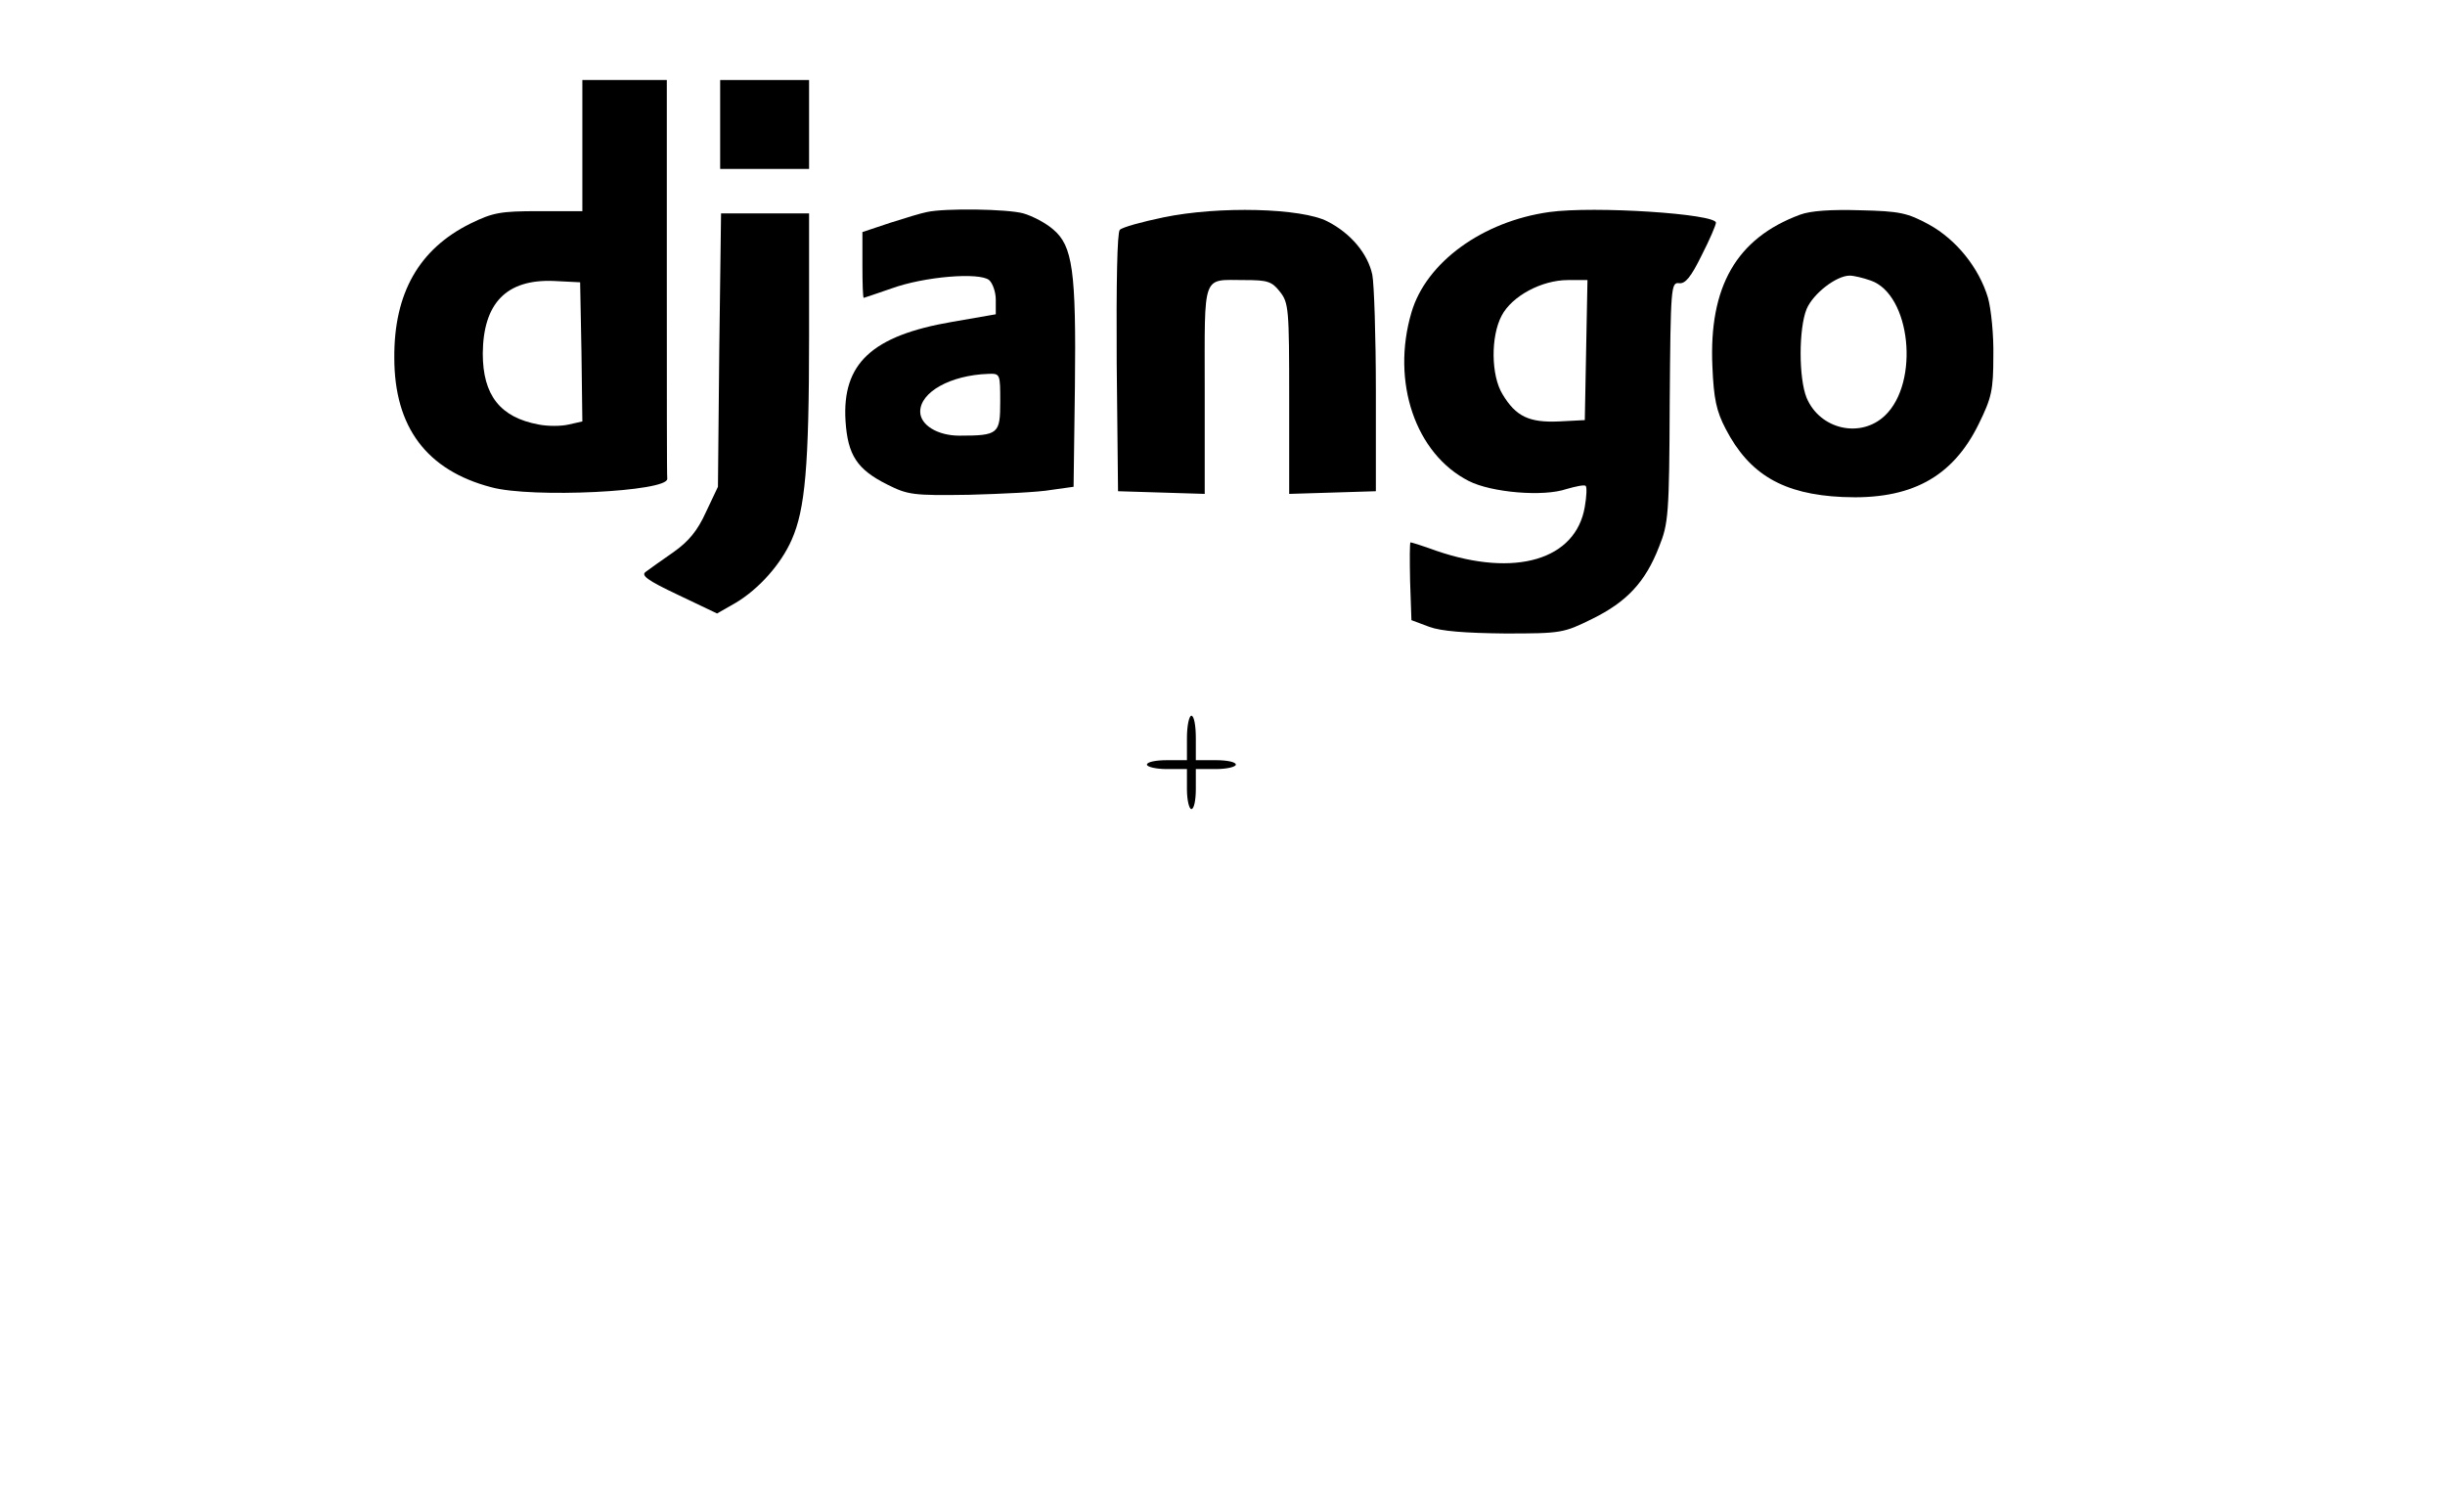
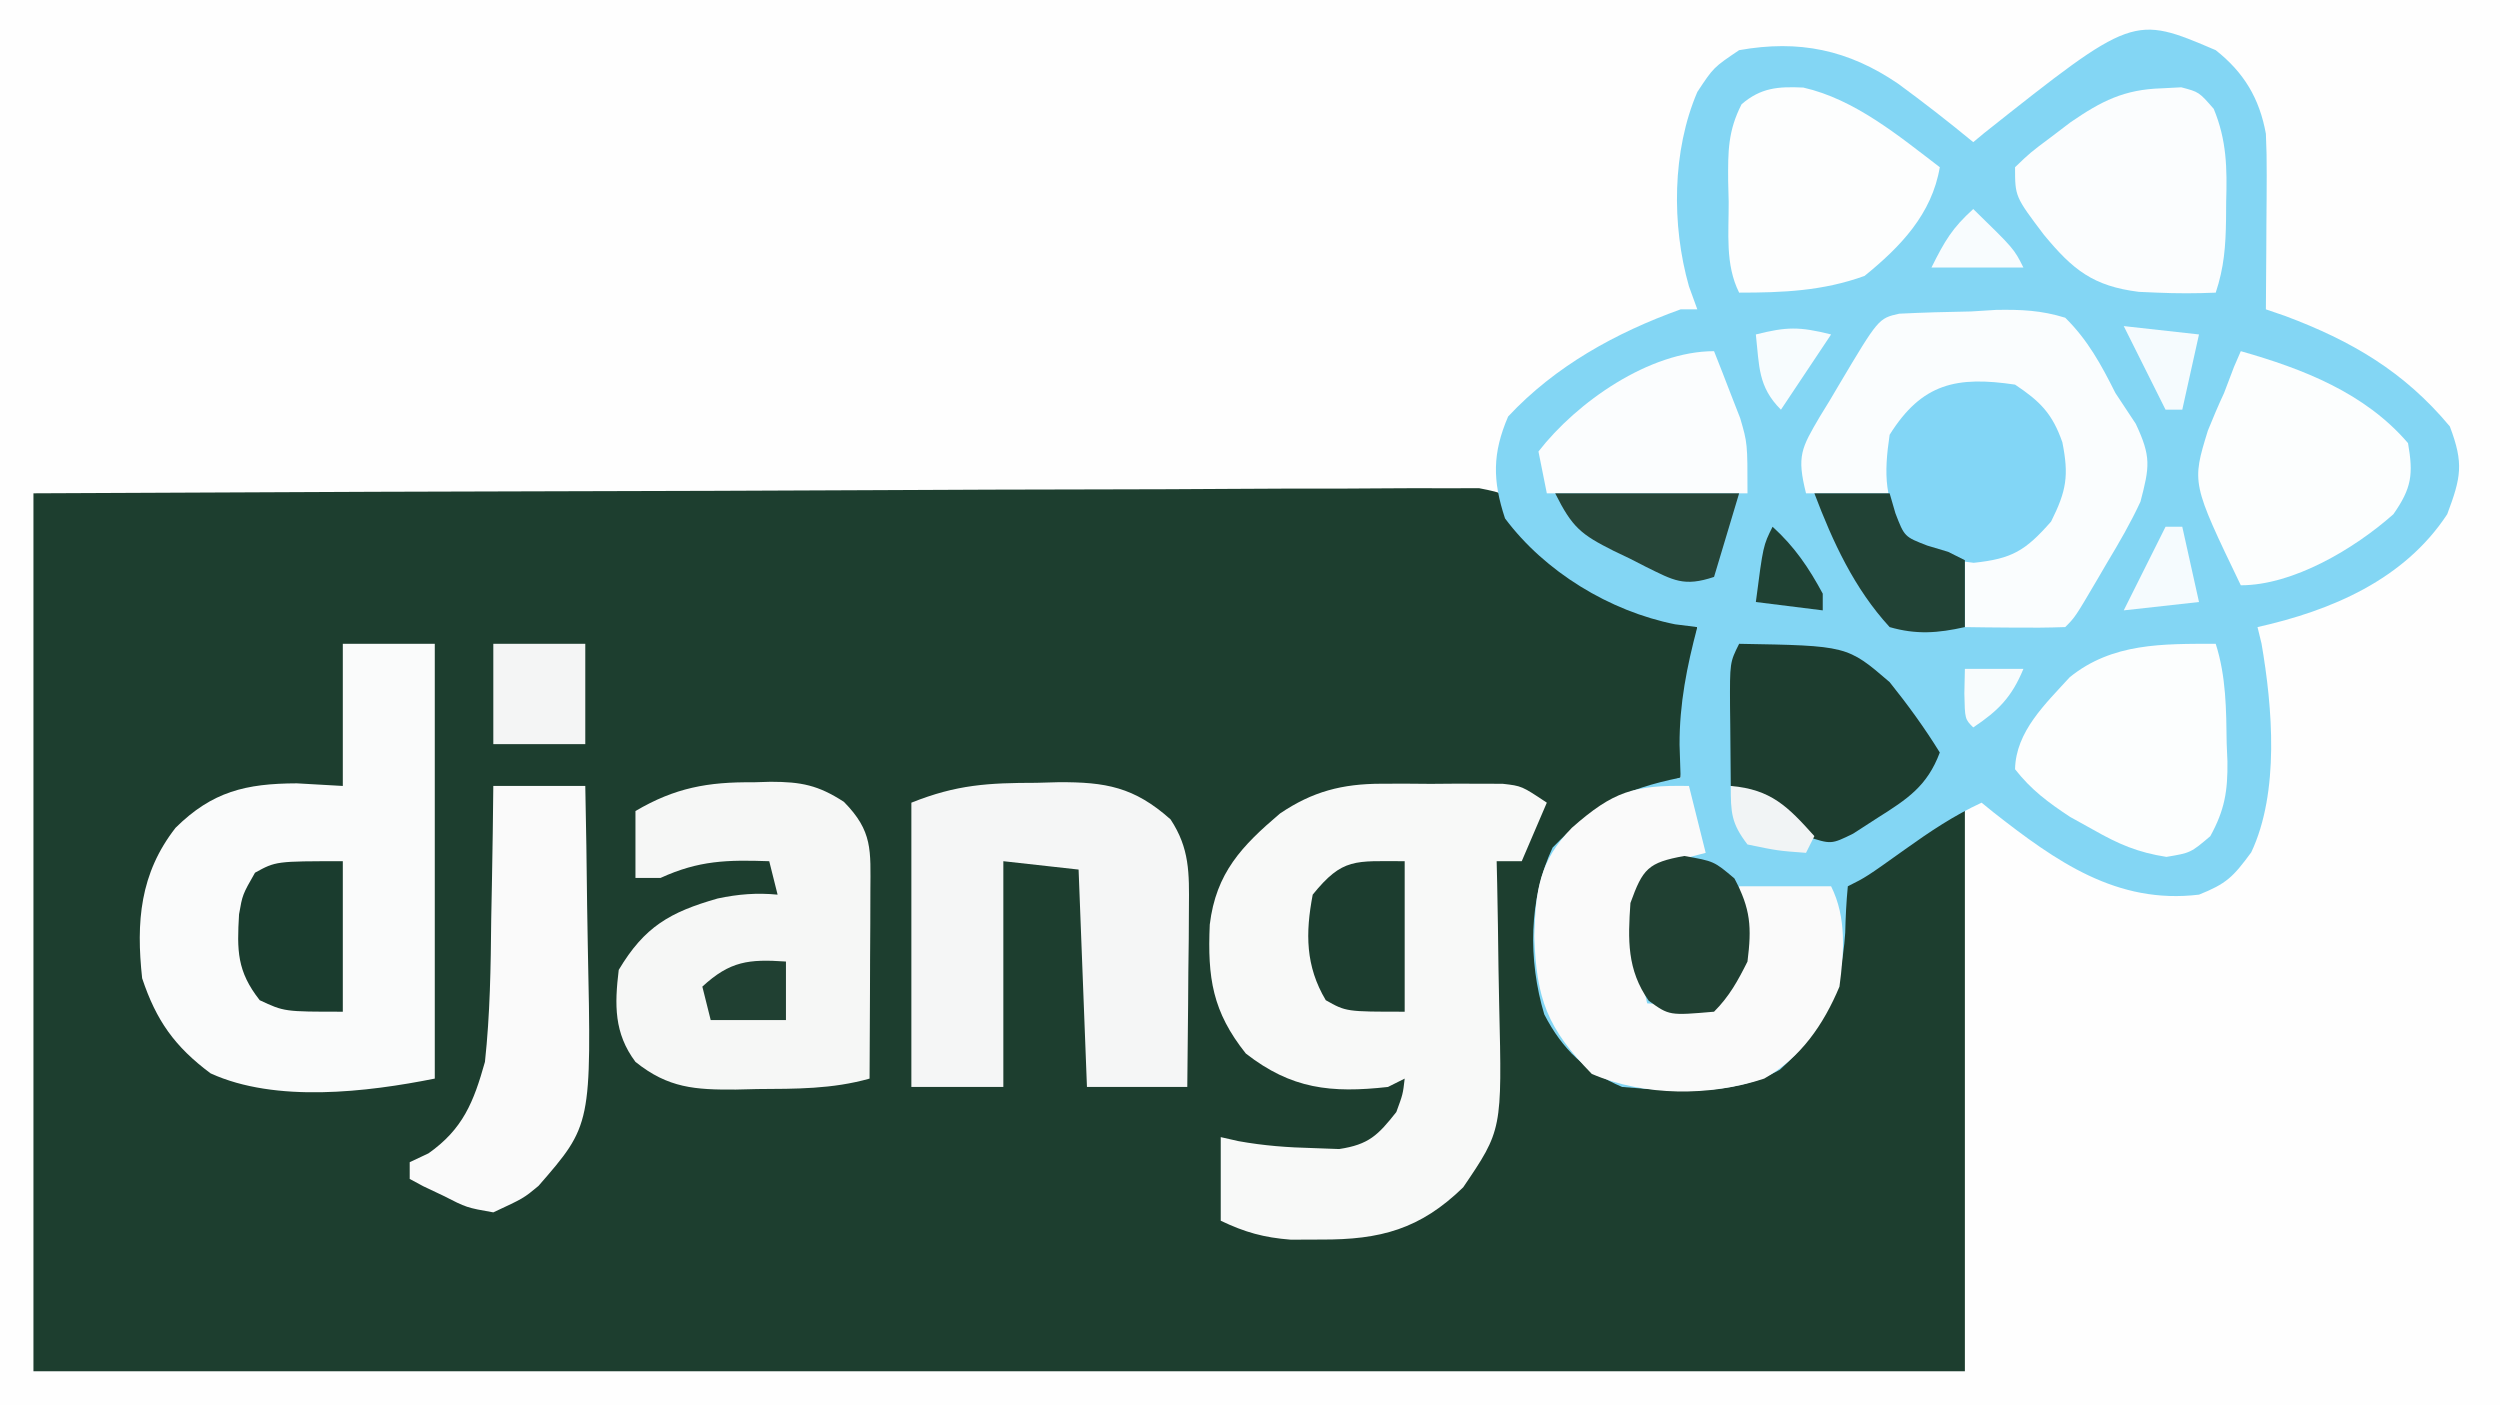
- <svg xmlns="http://www.w3.org/2000/svg" version="1.0" width="550pt" height="340pt" viewBox="0 0 550 340" preserveAspectRatio="xMidYMid meet">
-   <g transform="translate(0,340) scale(0.1,-0.1)" fill="#000000" stroke="none">
-     <path d="M1310 3073 l0 -148 -98 0 c-86 0 -103 -3 -154 -28 -115 -57 -172 -156 -171 -302 0 -156 73 -253 218 -291 91 -25 398 -10 396 19 -1 4 -1 207 -1 452 l0 445 -95 0 -95 0 0 -147z m-2 -465 l2 -156 -31 -7 c-17 -4 -47 -4 -67 0 -87 16 -126 66 -126 160 1 113 53 167 159 163 l60 -3 3 -157z" />
-     <path d="M1620 3120 l0 -100 100 0 100 0 0 100 0 100 -100 0 -100 0 0 -100z" />
-     <path d="M2085 2923 c-11 -2 -48 -13 -82 -24 l-63 -21 0 -74 c0 -41 1 -74 3 -74 1 0 30 10 62 21 74 27 198 37 220 19 8 -7 15 -27 15 -44 l0 -33 -98 -17 c-181 -31 -248 -94 -240 -223 5 -77 26 -109 94 -143 46 -23 57 -25 184 -23 74 2 158 6 185 11 l50 7 3 225 c3 261 -5 317 -49 354 -16 14 -46 30 -67 36 -36 10 -177 12 -217 3z m165 -427 c0 -72 -4 -76 -92 -76 -49 0 -88 24 -88 54 0 44 68 82 153 85 27 1 27 0 27 -63z" />
-     <path d="M2617 2911 c-48 -10 -92 -22 -98 -28 -6 -6 -8 -119 -7 -299 l3 -289 98 -3 97 -3 0 235 c0 265 -7 246 90 246 51 0 61 -3 79 -26 20 -25 21 -39 21 -241 l0 -214 98 3 97 3 0 225 c0 124 -4 242 -8 262 -10 47 -48 93 -101 120 -58 30 -244 35 -369 9z" />
-     <path d="M3485 2923 c-150 -21 -277 -113 -310 -226 -46 -156 9 -318 129 -379 51 -26 168 -36 220 -18 21 6 40 10 43 7 3 -3 2 -24 -2 -47 -20 -119 -156 -160 -334 -99 -30 11 -56 19 -58 19 -2 0 -2 -39 -1 -87 l3 -88 40 -15 c27 -10 81 -14 170 -15 128 0 132 1 197 33 77 38 119 82 150 162 21 52 23 72 24 325 2 260 3 270 21 268 14 -2 27 14 51 63 18 35 32 68 32 73 0 20 -273 38 -375 24z m83 -310 l-3 -158 -58 -3 c-67 -3 -97 11 -127 61 -26 42 -27 130 -2 177 23 44 90 80 149 80 l44 0 -3 -157z" />
-     <path d="M4049 2917 c-143 -53 -205 -162 -197 -341 3 -73 9 -101 30 -141 53 -102 129 -147 263 -153 153 -7 247 44 306 164 29 59 33 76 33 153 1 47 -5 106 -12 131 -20 67 -71 131 -133 165 -48 26 -65 30 -154 32 -66 2 -112 -1 -136 -10z m159 -148 c90 -31 111 -229 32 -304 -55 -52 -146 -31 -176 40 -18 44 -18 156 0 200 15 35 67 75 97 75 9 0 30 -5 47 -11z" />
-     <path d="M1618 2613 l-3 -308 -27 -57 c-19 -42 -39 -66 -73 -90 -26 -18 -54 -38 -62 -44 -12 -8 2 -19 72 -52 l88 -42 42 24 c52 31 102 87 126 142 30 68 39 164 39 457 l0 277 -99 0 -99 0 -4 -307z" />
-     <path d="M2670 1740 l0 -50 -45 0 c-25 0 -45 -4 -45 -10 0 -5 20 -10 45 -10 l45 0 0 -45 c0 -25 5 -45 10 -45 6 0 10 20 10 45 l0 45 45 0 c25 0 45 5 45 10 0 6 -20 10 -45 10 l-45 0 0 50 c0 28 -4 50 -10 50 -5 0 -10 -22 -10 -50z" />
-   </g>
+ <svg xmlns="http://www.w3.org/2000/svg" version="1.1" width="299" height="168">
+   <path d="M0 0 C98.67 0 197.34 0 299 0 C299 55.44 299 110.88 299 168 C200.33 168 101.66 168 0 168 C0 112.56 0 57.12 0 0 Z " fill="#FEFEFE" transform="translate(0,0)" />
+   <path d="M0 0 C44.015 -0.202 44.015 -0.202 62.416 -0.244 C75.137 -0.274 87.858 -0.309 100.578 -0.377 C109.842 -0.427 119.105 -0.459 128.368 -0.47 C133.275 -0.477 138.181 -0.492 143.088 -0.529 C147.704 -0.563 152.319 -0.573 156.934 -0.566 C158.631 -0.567 160.328 -0.577 162.024 -0.596 C164.336 -0.621 166.646 -0.615 168.958 -0.601 C170.253 -0.606 171.548 -0.61 172.882 -0.615 C176 0 176 0 177.839 2.436 C178.222 3.282 178.605 4.128 179 5 C184.594 10.608 191.736 13.193 199 16 C198.34 21.94 197.68 27.88 197 34 C195.453 34.536 193.906 35.072 192.312 35.625 C186.665 37.865 183.746 40.507 181 46 C180.851 48.267 180.779 50.54 180.75 52.812 C180.724 54.036 180.698 55.259 180.672 56.52 C181.021 60.223 181.936 61.975 184 65 C184 65.66 184 66.32 184 67 C184.619 67.309 185.238 67.619 185.875 67.938 C187.25 68.625 188.625 69.312 190 70 C192.247 70.15 194.499 70.222 196.75 70.25 C197.962 70.276 199.173 70.302 200.422 70.328 C205.026 69.906 208.324 68.652 211.645 65.379 C214.437 61.036 215.141 58.188 215.062 53 C215.207 48.775 215.493 47.481 218.613 44.523 C221.675 42.507 224.76 40.712 228 39 C228.99 38.34 229.98 37.68 231 37 C231 59.44 231 81.88 231 105 C154.77 105 78.54 105 0 105 C0 70.35 0 35.7 0 0 Z " fill="#1D3E2F" transform="translate(4,59)" />
+   <path d="M0 0 C3.376 2.664 5.238 5.779 6 10 C6.079 11.66 6.108 13.323 6.098 14.984 C6.093 16.386 6.093 16.386 6.088 17.816 C6.075 19.269 6.075 19.269 6.062 20.75 C6.058 21.734 6.053 22.717 6.049 23.73 C6.037 26.154 6.021 28.577 6 31 C6.75 31.257 7.5 31.513 8.273 31.777 C16.212 34.747 22.521 38.421 28 45 C29.686 49.446 29.341 51.09 27.688 55.5 C22.556 63.33 13.808 67.032 5 69 C5.159 69.654 5.317 70.307 5.48 70.98 C6.797 78.635 7.642 88.728 4.25 95.938 C2.056 98.924 1.274 99.688 -2 101 C-11.829 102.186 -19.114 97.011 -26.602 91.137 C-27.063 90.762 -27.525 90.386 -28 90 C-31.308 91.531 -34.162 93.444 -37.125 95.562 C-41.806 98.903 -41.806 98.903 -44 100 C-44.18 101.848 -44.268 103.706 -44.312 105.562 C-44.784 112.634 -46.9 117.173 -52.125 121.938 C-57.846 125.179 -64.642 124.512 -71 124 C-75.325 122.136 -78.113 119.57 -80.305 115.324 C-82.253 108.813 -82.172 101.517 -79.312 95.375 C-74.356 90.284 -70.895 88.402 -64 87 C-64.041 85.701 -64.082 84.401 -64.125 83.062 C-64.141 78.164 -63.249 73.718 -62 69 C-63.315 68.836 -63.315 68.836 -64.656 68.668 C-72.47 67.107 -80.241 62.387 -85 56 C-86.5 51.474 -86.517 48.198 -84.625 43.812 C-78.996 37.781 -71.734 33.78 -64 31 C-63.34 31 -62.68 31 -62 31 C-62.33 30.093 -62.66 29.185 -63 28.25 C-65.092 20.898 -65.014 12.033 -62 5 C-60.062 2.062 -60.062 2.062 -57 0 C-49.841 -1.279 -43.955 -0.051 -38 4 C-34.927 6.249 -31.939 8.578 -29 11 C-28.562 10.636 -28.123 10.273 -27.672 9.898 C-9.865 -4.216 -9.865 -4.216 0 0 Z " fill="#83D6F4" transform="translate(265,6)" />
+   <path d="M0 0 C0.963 -0.003 1.926 -0.005 2.918 -0.008 C3.912 -0 4.906 0.008 5.93 0.016 C7.432 0.004 7.432 0.004 8.965 -0.008 C9.925 -0.005 10.886 -0.003 11.875 0 C12.749 0.002 13.623 0.005 14.524 0.007 C16.805 0.266 16.805 0.266 19.805 2.266 C18.815 4.576 17.825 6.886 16.805 9.266 C15.815 9.266 14.825 9.266 13.805 9.266 C13.826 10.163 13.847 11.06 13.868 11.984 C13.937 15.347 13.987 18.708 14.024 22.071 C14.044 23.52 14.072 24.969 14.106 26.417 C14.458 41.409 14.458 41.409 9.805 48.266 C4.652 53.286 -0.101 54.546 -7.195 54.516 C-8.392 54.521 -9.588 54.526 -10.82 54.531 C-14.053 54.277 -16.289 53.652 -19.195 52.266 C-19.195 48.966 -19.195 45.666 -19.195 42.266 C-18.495 42.424 -17.795 42.583 -17.074 42.746 C-14.056 43.291 -11.199 43.504 -8.133 43.578 C-7.111 43.616 -6.088 43.653 -5.035 43.691 C-1.49 43.16 -0.386 42.038 1.805 39.266 C2.592 37.127 2.592 37.127 2.805 35.266 C1.815 35.761 1.815 35.761 0.805 36.266 C-6.014 37.026 -10.741 36.52 -16.195 32.266 C-20.192 27.245 -20.786 23.211 -20.508 16.844 C-19.757 10.648 -16.663 7.43 -12.109 3.562 C-8.216 0.924 -4.669 0.012 0 0 Z " fill="#F8F9F8" transform="translate(165.1953,93.73438)" />
+   <path d="M0 0 C3.63 0 7.26 0 11 0 C11 17.16 11 34.32 11 52 C2.908 53.618 -8.016 54.934 -15.812 51.375 C-20.111 48.172 -22.313 45.06 -24 40 C-24.731 33.255 -24.268 27.469 -20 22 C-15.61 17.662 -11.599 16.709 -5.5 16.688 C-2.777 16.842 -2.777 16.842 0 17 C0 11.39 0 5.78 0 0 Z " fill="#FAFBFB" transform="translate(41,77)" />
+   <path d="M0 0 C1.041 -0.03 1.041 -0.03 2.104 -0.061 C5.761 -0.057 7.78 0.335 10.871 2.34 C14.339 5.86 14.056 8.126 14.035 12.977 C14.032 14.279 14.029 15.58 14.025 16.922 C14.017 18.302 14.009 19.682 14 21.062 C13.995 22.451 13.99 23.839 13.986 25.227 C13.975 28.63 13.958 32.034 13.938 35.438 C9.451 36.704 5.134 36.659 0.5 36.688 C-0.346 36.708 -1.193 36.729 -2.064 36.75 C-6.901 36.78 -10.136 36.591 -14.062 33.438 C-16.634 30.008 -16.565 26.598 -16.062 22.438 C-12.983 17.271 -9.948 15.529 -4.223 13.895 C-1.783 13.378 0.452 13.197 2.938 13.438 C2.607 12.117 2.277 10.797 1.938 9.438 C-3.073 9.268 -6.449 9.328 -11.062 11.438 C-12.053 11.438 -13.043 11.438 -14.062 11.438 C-14.062 8.797 -14.062 6.157 -14.062 3.438 C-9.343 0.653 -5.388 -0.055 0 0 Z " fill="#F6F7F6" transform="translate(90.0625,93.5625)" />
+   <path d="M0 0 C0.881 -0.024 1.762 -0.049 2.67 -0.074 C8.282 -0.099 11.703 0.487 16.062 4.375 C18.348 7.836 18.295 10.806 18.258 14.891 C18.251 16.141 18.245 17.391 18.238 18.68 C18.222 19.982 18.205 21.284 18.188 22.625 C18.178 23.942 18.169 25.26 18.16 26.617 C18.137 29.87 18.101 33.122 18.062 36.375 C14.102 36.375 10.143 36.375 6.062 36.375 C5.567 23.505 5.567 23.505 5.062 10.375 C2.092 10.045 -0.877 9.715 -3.938 9.375 C-3.938 18.285 -3.938 27.195 -3.938 36.375 C-7.567 36.375 -11.197 36.375 -14.938 36.375 C-14.938 25.155 -14.938 13.935 -14.938 2.375 C-9.501 0.2 -5.729 0.008 0 0 Z " fill="#F5F6F6" transform="translate(123.9375,93.625)" />
+   <path d="M0 0 C0.66 2.64 1.32 5.28 2 8 C1.051 8.248 0.102 8.495 -0.875 8.75 C-3.983 9.7 -3.983 9.7 -5.375 11.688 C-6.676 16.502 -6.162 21.207 -5 26 C-2.146 26.234 0.203 26.419 3 26 C5.407 23.669 5.93 21.978 6.168 18.664 C6.185 16.442 6.099 14.22 6 12 C9.63 12 13.26 12 17 12 C18.874 15.748 18.536 19.92 18 24 C16.094 28.552 13.36 32.53 9 35 C2.528 37.157 -5.378 37.13 -11.625 34.438 C-16.936 28.987 -18.26 25.522 -18.5 17.938 C-18.332 12.488 -17.936 9.043 -14 5 C-9.044 0.634 -6.605 -0.122 0 0 Z " fill="#FAFAFA" transform="translate(202,94)" />
+   <path d="M0 0 C2.867 -0.137 5.728 -0.222 8.599 -0.267 C9.589 -0.328 10.579 -0.39 11.599 -0.454 C14.603 -0.502 16.974 -0.404 19.849 0.483 C22.563 3.158 24.152 6.101 25.849 9.483 C26.661 10.713 27.473 11.942 28.286 13.171 C30.154 17.13 29.937 18.311 28.849 22.483 C27.675 25.022 26.289 27.401 24.849 29.796 C24.48 30.428 24.111 31.06 23.731 31.712 C21.043 36.289 21.043 36.289 19.849 37.483 C17.829 37.556 15.807 37.567 13.786 37.546 C12.681 37.537 11.577 37.528 10.438 37.519 C9.584 37.507 8.729 37.495 7.849 37.483 C7.849 34.843 7.849 32.203 7.849 29.483 C9.107 29.092 10.365 28.7 11.661 28.296 C14.502 27.208 15.782 26.554 17.911 24.296 C19.204 20.417 19.013 17.384 17.849 13.483 C16.515 10.817 16.515 10.817 13.849 9.483 C10.716 8.869 7.979 8.847 4.849 9.483 C0.962 12.156 0.021 13.674 -0.964 18.296 C-1.026 19.348 -1.088 20.4 -1.151 21.483 C-4.451 21.483 -7.751 21.483 -11.151 21.483 C-12.268 17.018 -11.726 16.108 -9.493 12.302 C-9.112 11.681 -8.731 11.06 -8.339 10.421 C-7.97 9.796 -7.6 9.172 -7.22 8.528 C-2.482 0.558 -2.482 0.558 0 0 Z " fill="#FAFDFE" transform="translate(227.1514,37.5166)" />
+   <path d="M0 0 C3.63 0 7.26 0 11 0 C11.1 4.783 11.172 9.565 11.22 14.349 C11.24 15.972 11.267 17.594 11.302 19.217 C11.749 40.543 11.749 40.543 5.402 47.836 C3.625 49.312 3.625 49.312 0 51 C-3.188 50.438 -3.188 50.438 -6 49 C-6.784 48.629 -7.567 48.258 -8.375 47.875 C-9.179 47.442 -9.179 47.442 -10 47 C-10 46.34 -10 45.68 -10 45 C-9.258 44.649 -8.515 44.299 -7.75 43.938 C-3.635 41.038 -2.347 37.804 -1 33 C-0.386 27.313 -0.303 21.653 -0.25 15.938 C-0.222 14.389 -0.192 12.84 -0.16 11.291 C-0.087 7.527 -0.037 3.764 0 0 Z " fill="#FAFAFA" transform="translate(59,94)" />
+   <path d="M0 0 C0.764 -0.04 1.529 -0.08 2.316 -0.121 C4.438 0.438 4.438 0.438 6.199 2.457 C7.76 6.213 7.804 9.571 7.688 13.562 C7.682 14.278 7.677 14.993 7.672 15.73 C7.625 18.88 7.439 21.433 6.438 24.438 C4.071 24.538 1.799 24.542 -0.562 24.438 C-1.284 24.407 -2.006 24.376 -2.75 24.344 C-8.2 23.663 -10.633 21.738 -14.125 17.5 C-17.562 12.95 -17.562 12.95 -17.562 9.438 C-15.734 7.684 -15.734 7.684 -13.312 5.875 C-12.524 5.276 -11.735 4.676 -10.922 4.059 C-7.235 1.526 -4.518 0.13 0 0 Z " fill="#FBFDFE" transform="translate(258.5625,10.5625)" />
+   <path d="M0 0 C1.25 3.913 1.257 7.869 1.312 11.938 C1.342 12.641 1.371 13.344 1.4 14.068 C1.444 17.625 1.072 19.869 -0.645 23.004 C-3 25 -3 25 -5.898 25.484 C-9.332 24.948 -11.61 23.965 -14.625 22.25 C-15.545 21.74 -16.466 21.229 -17.414 20.703 C-20.027 18.982 -22.069 17.468 -24 15 C-23.91 10.474 -20.353 7.176 -17.461 3.996 C-12.373 -0.13 -6.301 0 0 0 Z " fill="#FCFEFE" transform="translate(265,77)" />
+   <path d="M0 0 C7.429 2.115 14.843 4.978 20 11 C20.65 14.737 20.437 16.376 18.25 19.5 C13.593 23.632 6.262 28 0 28 C-5.876 15.789 -5.876 15.789 -3.938 9.5 C-3.33 7.984 -2.688 6.481 -2 5 C-1.412 3.453 -1.412 3.453 -0.812 1.875 C-0.544 1.256 -0.276 0.637 0 0 Z " fill="#FCFEFE" transform="translate(268,42)" />
+   <path d="M0 0 C6.152 1.396 11.394 5.761 16.324 9.527 C15.377 15.136 11.628 19.036 7.324 22.527 C2.351 24.329 -2.427 24.527 -7.676 24.527 C-9.365 21.149 -8.903 17.364 -8.926 13.652 C-8.946 12.836 -8.967 12.02 -8.988 11.18 C-9.011 7.636 -9.013 5.188 -7.383 1.996 C-5.068 0.004 -2.995 -0.138 0 0 Z " fill="#FDFEFE" transform="translate(215.6758,10.47266)" />
+   <path d="M0 0 C12.934 0.222 12.934 0.222 18 4.582 C20.183 7.307 22.167 10.03 24 13 C22.493 17.021 20.134 18.559 16.562 20.812 C15.594 21.438 14.626 22.063 13.629 22.707 C11 24 11 24 8 23 C7.381 22.361 6.763 21.721 6.125 21.062 C3.831 18.836 1.965 18.091 -1 17 C-1.027 14.542 -1.047 12.083 -1.062 9.625 C-1.071 8.926 -1.079 8.228 -1.088 7.508 C-1.113 2.227 -1.113 2.227 0 0 Z " fill="#1D3D2F" transform="translate(208,77)" />
+   <path d="M0 0 C3.001 2.001 4.47 3.472 5.66 6.902 C6.445 10.873 6.164 12.671 4.312 16.375 C1.233 19.871 -0.337 20.823 -4.938 21.312 C-8.434 20.956 -10.205 20.096 -13 18 C-15.679 13.981 -15.696 10.724 -15 6 C-11.136 -0.182 -6.962 -1.034 0 0 Z " fill="#82D6F6" transform="translate(241,46)" />
+   <path d="M0 0 C0.679 1.703 1.343 3.413 2 5.125 C2.371 6.076 2.743 7.028 3.125 8.008 C4 11 4 11 4 17 C-3.92 17 -11.84 17 -20 17 C-20.33 15.35 -20.66 13.7 -21 12 C-16.409 6.077 -7.712 0 0 0 Z " fill="#FBFDFE" transform="translate(205,42)" />
+   <path d="M0 0 C3.562 0.625 3.562 0.625 6 2.688 C7.95 6.353 8.076 8.521 7.562 12.625 C6.406 14.938 5.388 16.799 3.562 18.625 C-1.794 19.091 -1.794 19.091 -4.25 17.312 C-6.86 13.604 -6.74 10.009 -6.438 5.625 C-4.956 1.529 -4.345 0.79 0 0 Z " fill="#204032" transform="translate(201.4375,102.375)" />
+   <path d="M0 0 C0 5.94 0 11.88 0 18 C-7 18 -7 18 -9.938 16.625 C-12.672 13.145 -12.66 10.687 -12.41 6.352 C-12 4 -12 4 -10.5 1.375 C-8 0 -8 0 0 0 Z " fill="#1A3C2E" transform="translate(41,103)" />
+   <path d="M0 0 C0 5.94 0 11.88 0 18 C-7 18 -7 18 -9.438 16.625 C-11.865 12.547 -11.882 8.616 -11 4 C-7.41 -0.434 -5.958 0 0 0 Z " fill="#1C3D2F" transform="translate(168,103)" />
+   <path d="M0 0 C2.97 0 5.94 0 9 0 C9.34 1.176 9.34 1.176 9.688 2.375 C10.771 5.198 10.771 5.198 13.5 6.25 C14.325 6.497 15.15 6.745 16 7 C16.66 7.33 17.32 7.66 18 8 C18 10.64 18 13.28 18 16 C14.781 16.723 12.191 16.922 9 16 C4.768 11.388 2.199 5.811 0 0 Z " fill="#214235" transform="translate(217,59)" />
+   <path d="M0 0 C7.26 0 14.52 0 22 0 C21.01 3.3 20.02 6.6 19 10 C15.385 11.205 14.168 10.421 10.857 8.795 C10.224 8.471 9.59 8.147 8.938 7.812 C7.981 7.355 7.981 7.355 7.006 6.889 C3.077 4.914 2.044 4.087 0 0 Z " fill="#264538" transform="translate(186,59)" />
+   <path d="M0 0 C3.63 0 7.26 0 11 0 C11 3.96 11 7.92 11 12 C7.37 12 3.74 12 0 12 C0 8.04 0 4.08 0 0 Z " fill="#F4F5F5" transform="translate(59,77)" />
+   <path d="M0 0 C0 2.31 0 4.62 0 7 C-2.97 7 -5.94 7 -9 7 C-9.33 5.68 -9.66 4.36 -10 3 C-6.682 -0.063 -4.448 -0.303 0 0 Z " fill="#204032" transform="translate(94,115)" />
+   <path d="M0 0 C4.833 0.414 6.827 2.464 10 6 C9.67 6.66 9.34 7.32 9 8 C5.625 7.75 5.625 7.75 2 7 C0.058 4.466 0 3.218 0 0 Z " fill="#F1F4F5" transform="translate(207,94)" />
+   <path d="M0 0 C0.66 0 1.32 0 2 0 C2.66 2.97 3.32 5.94 4 9 C-0.455 9.495 -0.455 9.495 -5 10 C-3.35 6.7 -1.7 3.4 0 0 Z " fill="#F5FBFE" transform="translate(259,63)" />
+   <path d="M0 0 C2.97 0.33 5.94 0.66 9 1 C8.34 3.97 7.68 6.94 7 10 C6.34 10 5.68 10 5 10 C3.35 6.7 1.7 3.4 0 0 Z " fill="#F5FBFE" transform="translate(254,39)" />
+   <path d="M0 0 C-1.98 2.97 -3.96 5.94 -6 9 C-8.762 6.238 -8.579 3.793 -9 0 C-5.324 -0.919 -3.836 -0.959 0 0 Z " fill="#F7FCFE" transform="translate(219,40)" />
+   <path d="M0 0 C2.617 2.368 4.329 4.896 6 8 C6 8.66 6 9.32 6 10 C3.36 9.67 0.72 9.34 -2 9 C-1.125 2.25 -1.125 2.25 0 0 Z " fill="#1F4133" transform="translate(212,63)" />
+   <path d="M0 0 C4.875 4.75 4.875 4.75 6 7 C2.37 7 -1.26 7 -5 7 C-3.383 3.765 -2.524 2.294 0 0 Z " fill="#F8FCFE" transform="translate(236,25)" />
+   <path d="M0 0 C2.31 0 4.62 0 7 0 C5.607 3.367 4.021 4.986 1 7 C0 6 0 6 -0.062 2.938 C-0.042 1.968 -0.021 0.999 0 0 Z " fill="#F8FCFD" transform="translate(235,80)" />
</svg>
